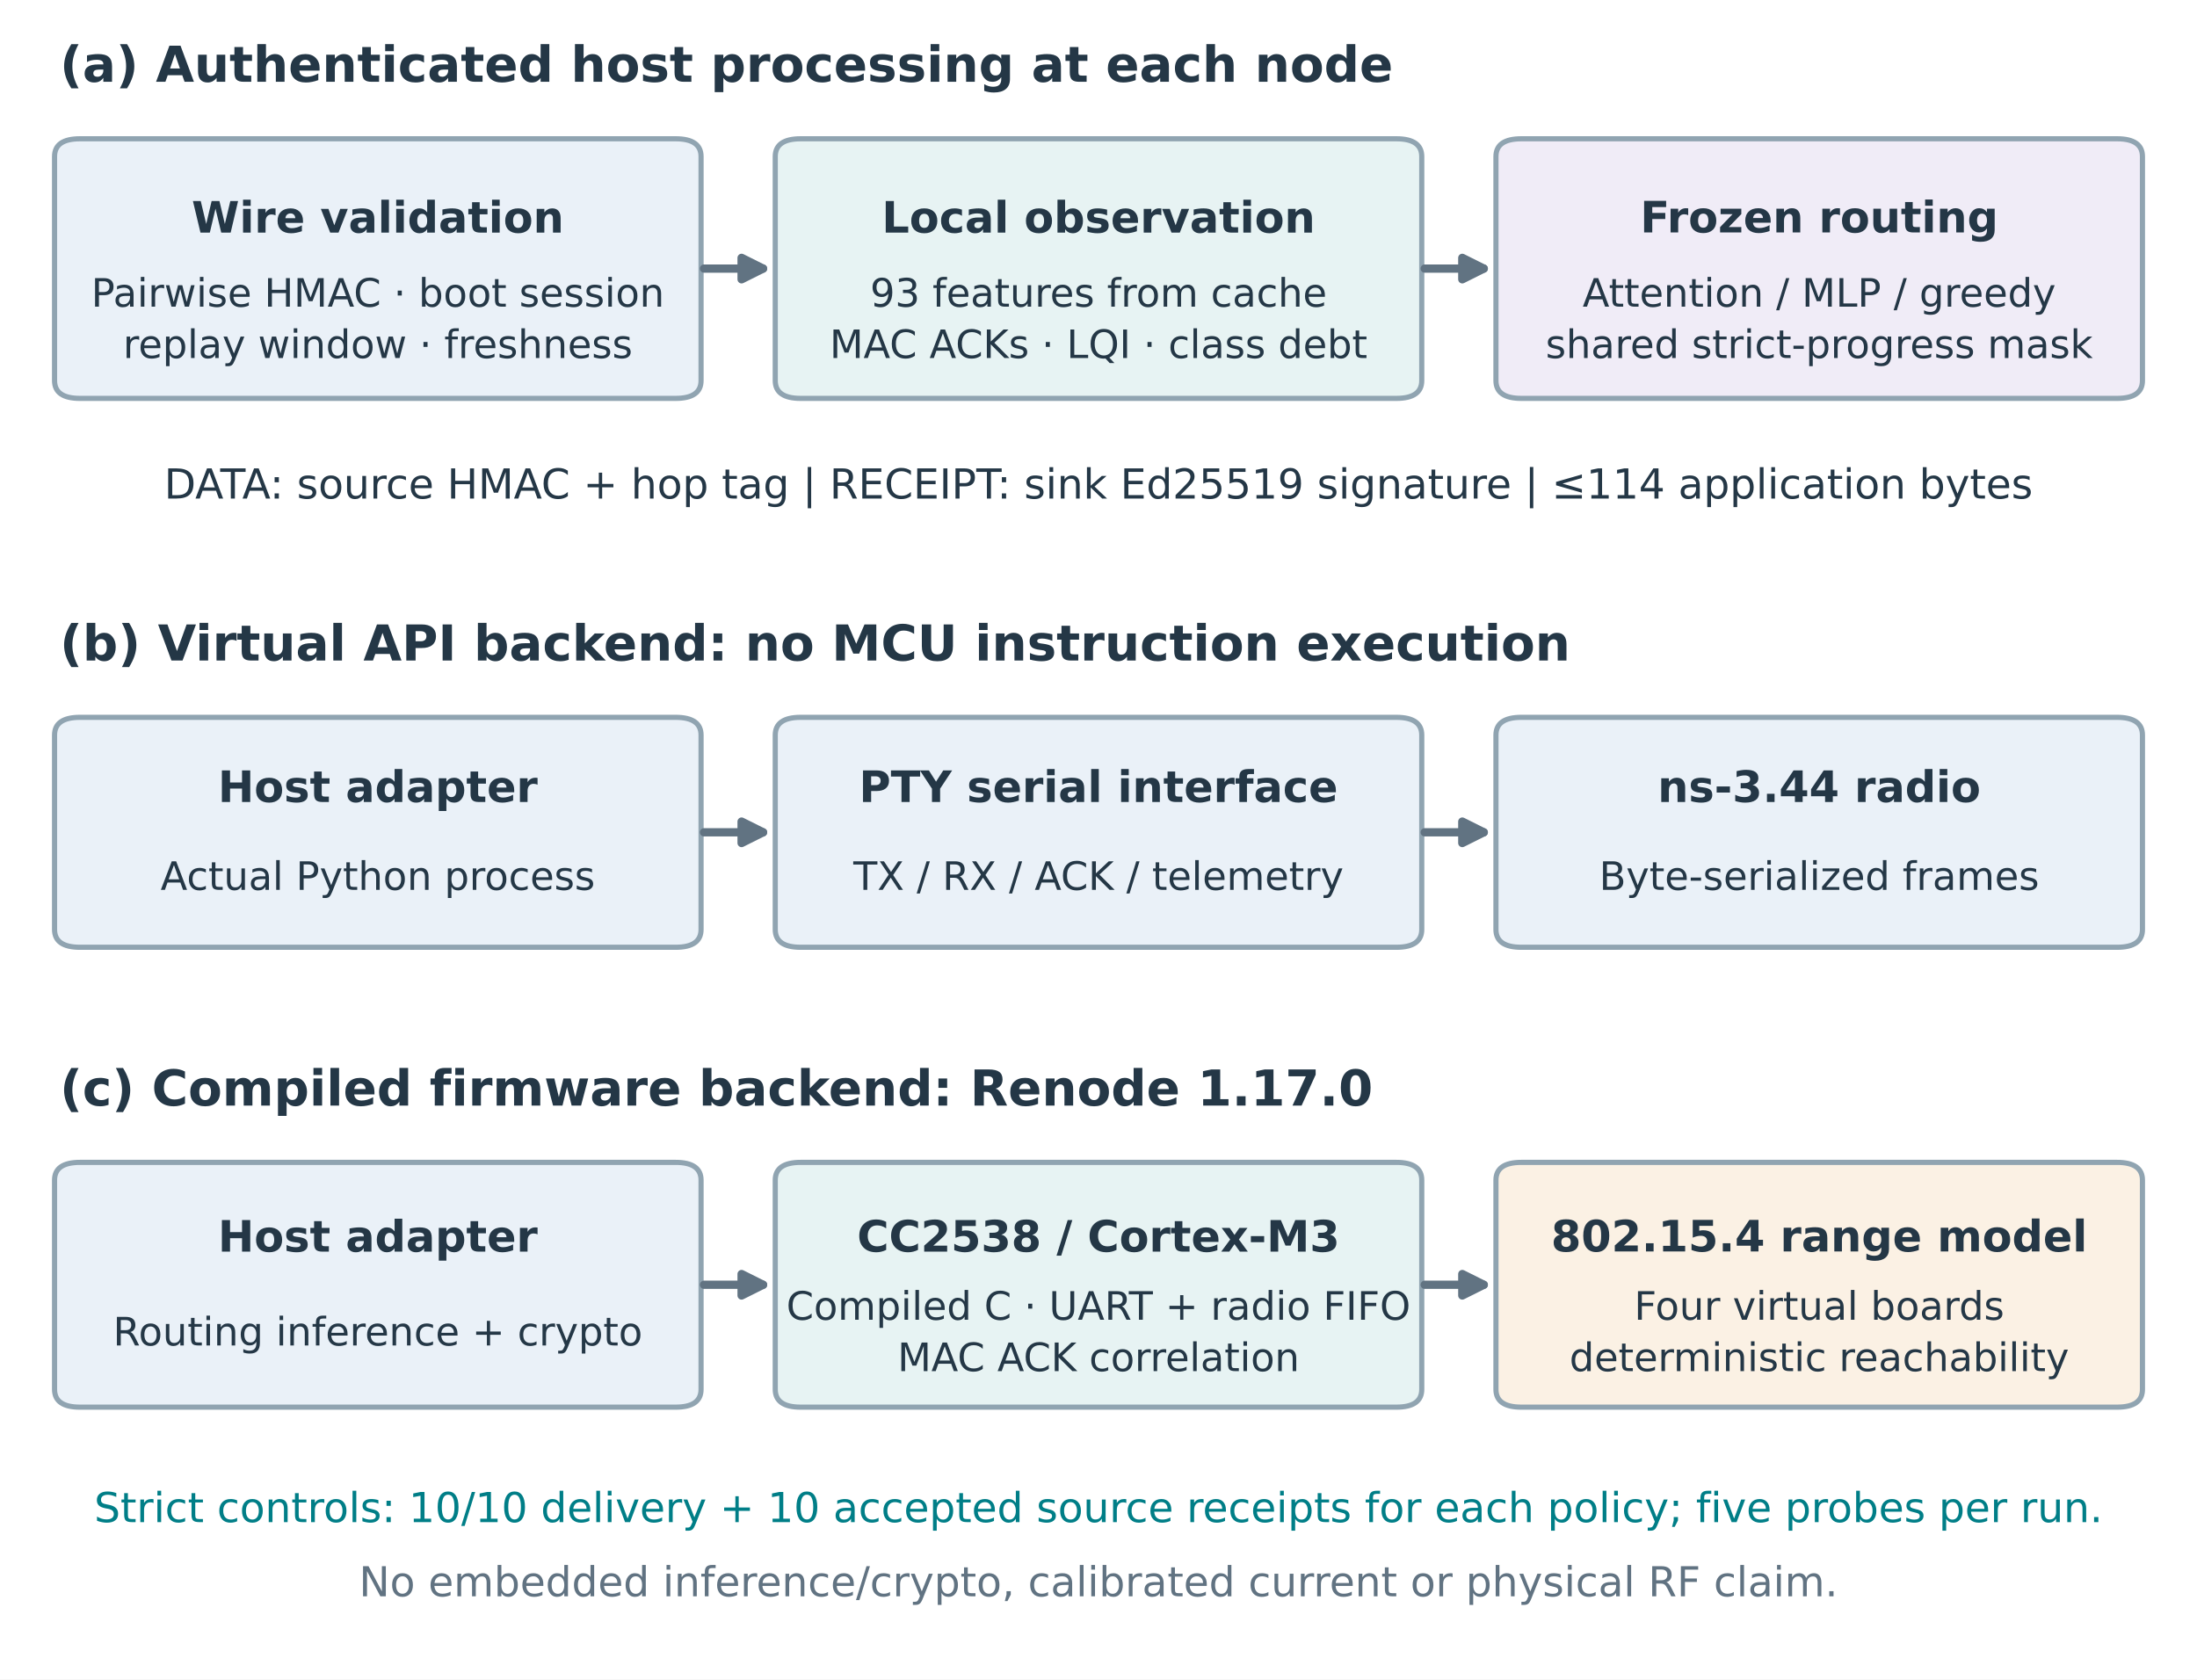
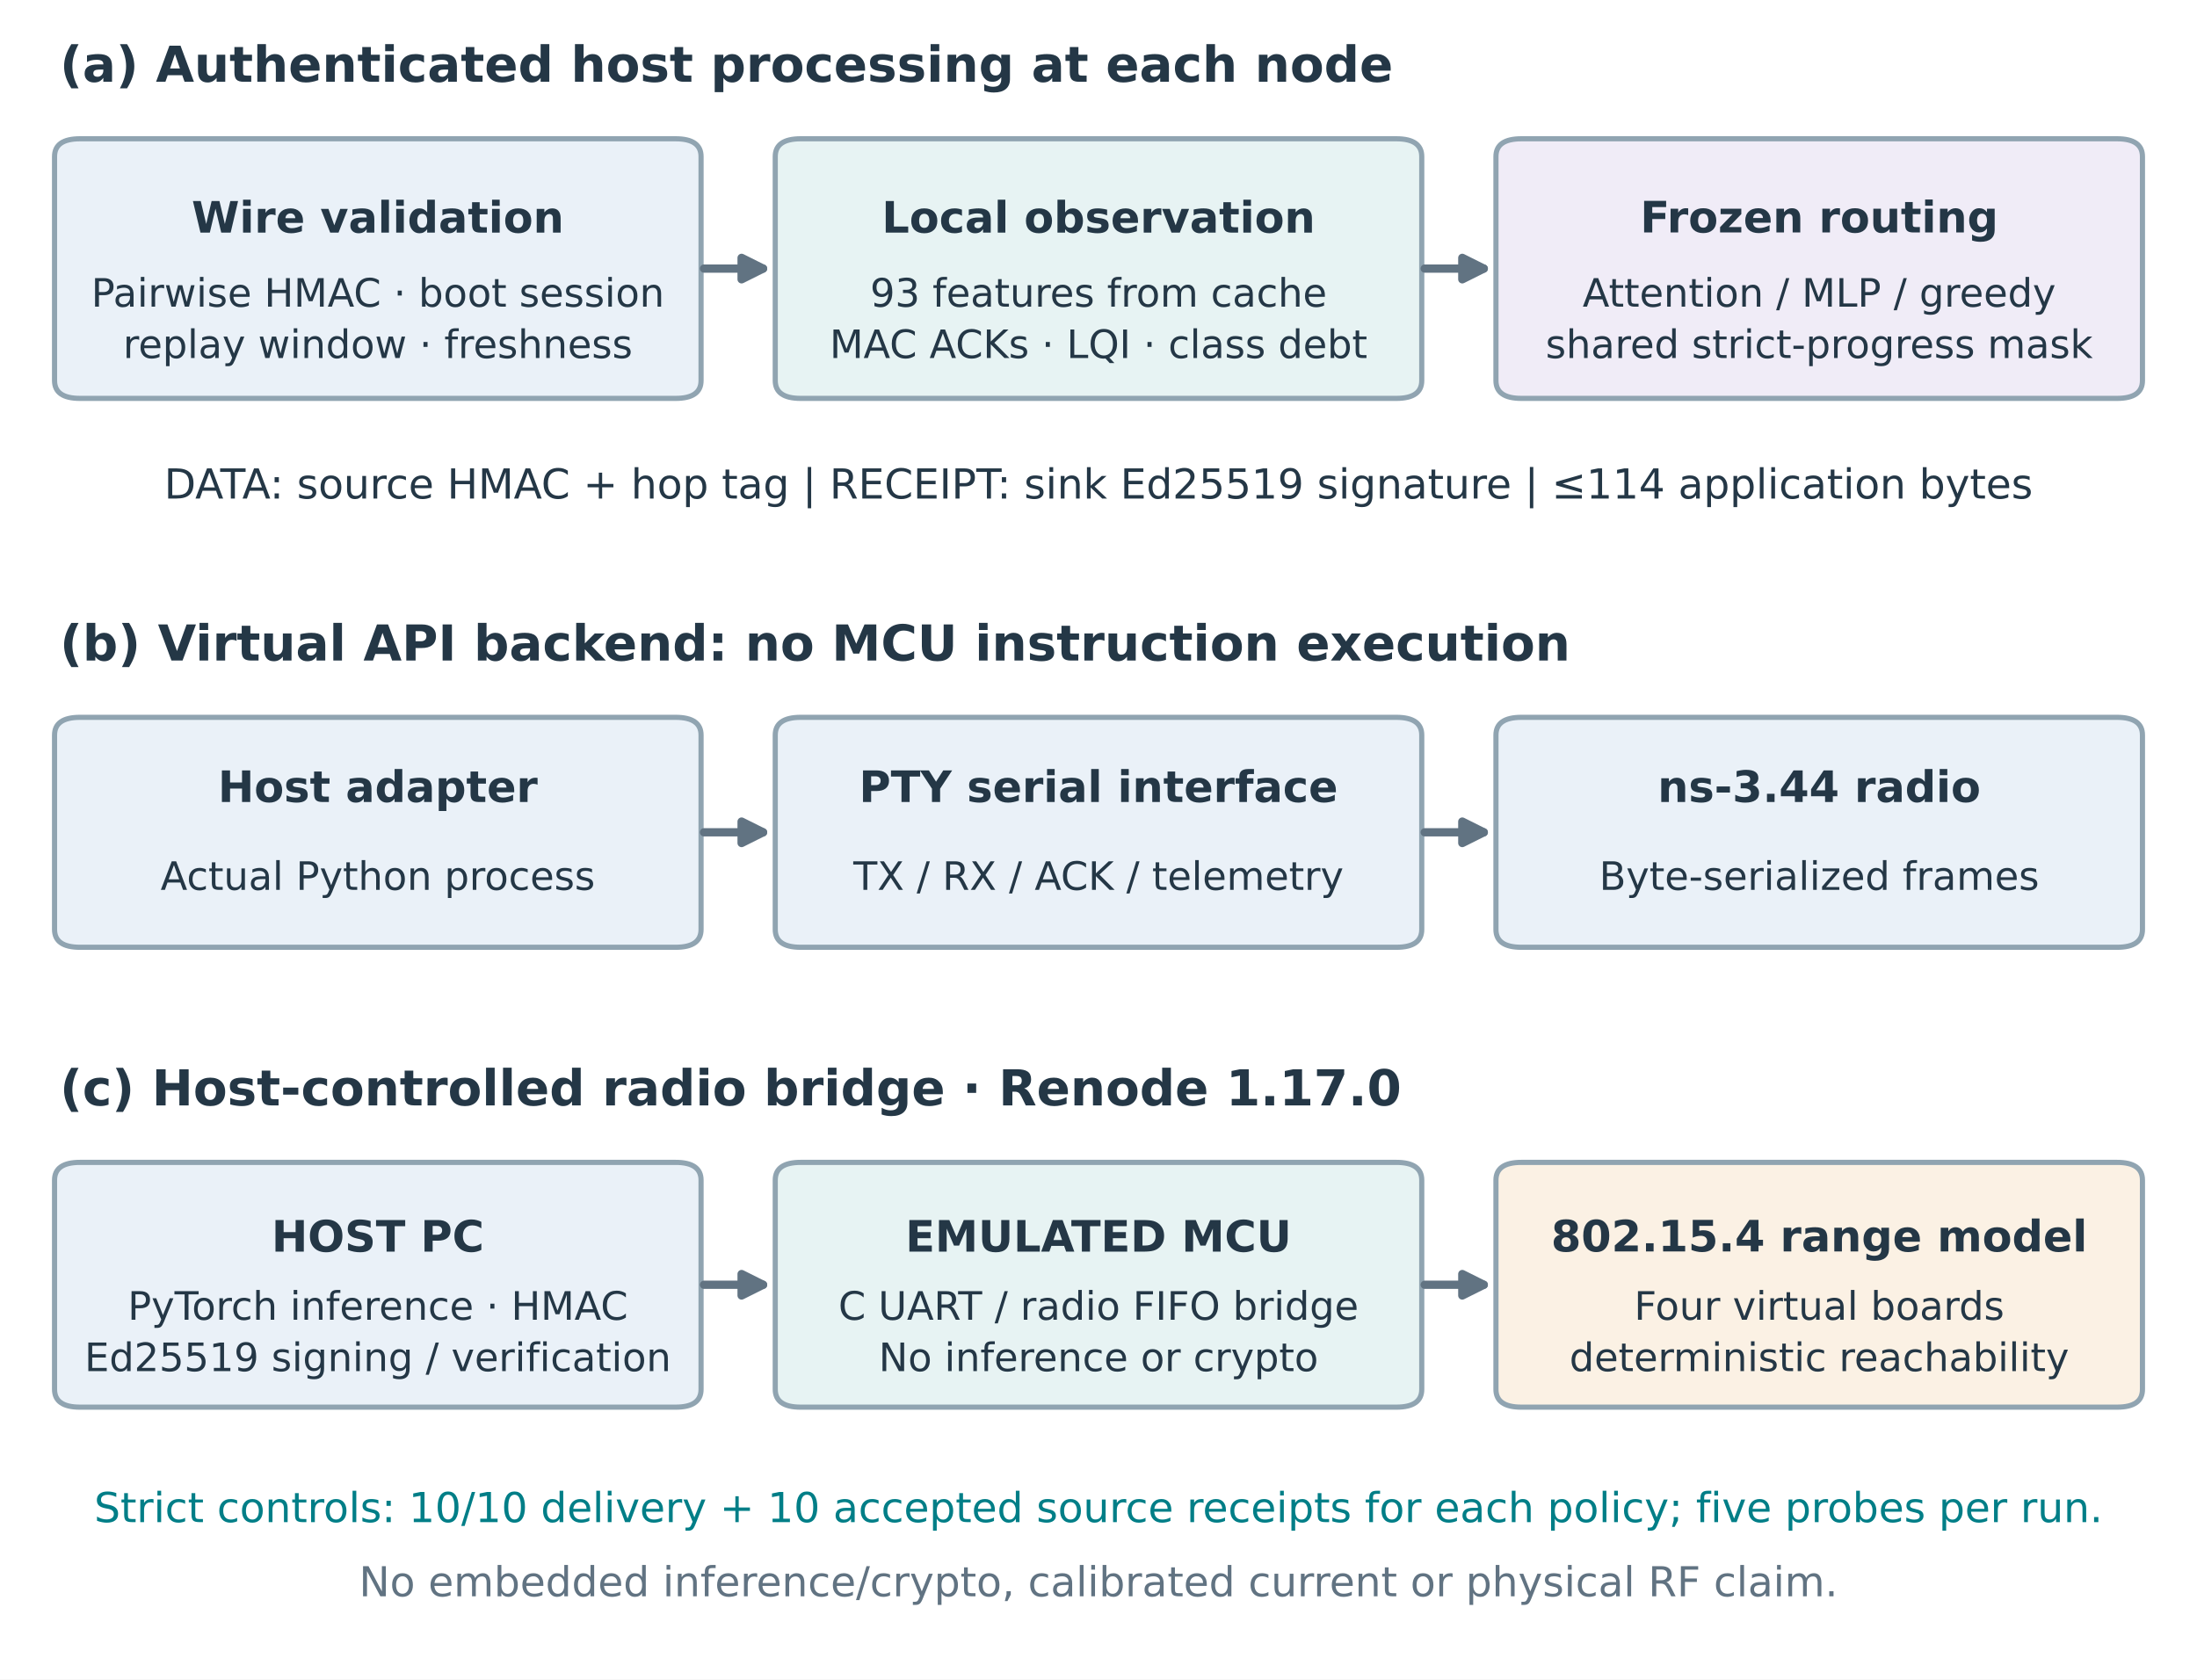
<svg xmlns="http://www.w3.org/2000/svg" width="532.08pt" height="406.8pt" viewBox="0 0 532.08 406.8" version="1.1">
  <defs>
    <style type="text/css">*{stroke-linejoin: round; stroke-linecap: butt}</style>
  </defs>
  <g id="figure_1">
    <g id="patch_1">
      <path d="M 0 406.8  L 532.08 406.8  L 532.08 0  L 0 0  z " style="fill: #ffffff" />
    </g>
    <g id="axes_1">
      <g id="patch_2">
-         <path d="M 19.371 96.498  L 163.625 96.498  Q 169.785 96.498 169.785 92.186  L 169.785 37.927  Q 169.785 33.615 163.625 33.615  L 19.371 33.615  Q 13.21 33.615 13.21 37.927  L 13.21 92.186  Q 13.21 96.498 19.371 96.498  z " clip-path="url(#p357283f37c)" style="fill: #eaf1f8; stroke: #90a4b1; stroke-width: 1.25; stroke-linejoin: miter" />
+         <path d="M 19.371 96.498  L 163.625 96.498  Q 169.785 96.498 169.785 92.186  L 169.785 37.927  Q 169.785 33.615 163.625 33.615  L 19.371 33.615  Q 13.21 33.615 13.21 37.927  L 13.21 92.186  Q 13.21 96.498 19.371 96.498  z " clip-path="url(#pbbdaf9a53d)" style="fill: #eaf1f8; stroke: #90a4b1; stroke-width: 1.25; stroke-linejoin: miter" />
      </g>
      <g id="patch_3">
-         <path d="M 193.913 96.498  L 338.167 96.498  Q 344.327 96.498 344.327 92.186  L 344.327 37.927  Q 344.327 33.615 338.167 33.615  L 193.913 33.615  Q 187.753 33.615 187.753 37.927  L 187.753 92.186  Q 187.753 96.498 193.913 96.498  z " clip-path="url(#p357283f37c)" style="fill: #e7f3f3; stroke: #90a4b1; stroke-width: 1.25; stroke-linejoin: miter" />
+         <path d="M 193.913 96.498  L 338.167 96.498  Q 344.327 96.498 344.327 92.186  L 344.327 37.927  Q 344.327 33.615 338.167 33.615  L 193.913 33.615  Q 187.753 33.615 187.753 37.927  L 187.753 92.186  Q 187.753 96.498 193.913 96.498  z " clip-path="url(#pbbdaf9a53d)" style="fill: #e7f3f3; stroke: #90a4b1; stroke-width: 1.25; stroke-linejoin: miter" />
      </g>
      <g id="patch_4">
-         <path d="M 368.455 96.498  L 512.709 96.498  Q 518.87 96.498 518.87 92.186  L 518.87 37.927  Q 518.87 33.615 512.709 33.615  L 368.455 33.615  Q 362.295 33.615 362.295 37.927  L 362.295 92.186  Q 362.295 96.498 368.455 96.498  z " clip-path="url(#p357283f37c)" style="fill: #f0ecf7; stroke: #90a4b1; stroke-width: 1.25; stroke-linejoin: miter" />
+         <path d="M 368.455 96.498  L 512.709 96.498  Q 518.87 96.498 518.87 92.186  L 518.87 37.927  Q 518.87 33.615 512.709 33.615  L 368.455 33.615  Q 362.295 33.615 362.295 37.927  L 362.295 92.186  Q 362.295 96.498 368.455 96.498  z " clip-path="url(#pbbdaf9a53d)" style="fill: #f0ecf7; stroke: #90a4b1; stroke-width: 1.25; stroke-linejoin: miter" />
      </g>
      <g id="patch_5">
-         <path d="M 170.499 65.057  Q 178.77 65.057 184.804 65.057  " clip-path="url(#p357283f37c)" style="fill: none; stroke: #617382; stroke-width: 2; stroke-linecap: round" />
-         <path d="M 179.604 62.457  L 184.804 65.057  L 179.604 67.657  z " clip-path="url(#p357283f37c)" style="fill: #617382; stroke: #617382; stroke-width: 2; stroke-linecap: round" />
+         <path d="M 170.499 65.057  Q 178.77 65.057 184.804 65.057  " clip-path="url(#pbbdaf9a53d)" style="fill: none; stroke: #617382; stroke-width: 2; stroke-linecap: round" />
+         <path d="M 179.604 62.457  L 184.804 65.057  L 179.604 67.657  z " clip-path="url(#pbbdaf9a53d)" style="fill: #617382; stroke: #617382; stroke-width: 2; stroke-linecap: round" />
      </g>
      <g id="patch_6">
-         <path d="M 345.042 65.057  Q 353.312 65.057 359.347 65.057  " clip-path="url(#p357283f37c)" style="fill: none; stroke: #617382; stroke-width: 2; stroke-linecap: round" />
-         <path d="M 354.147 62.457  L 359.347 65.057  L 354.147 67.657  z " clip-path="url(#p357283f37c)" style="fill: #617382; stroke: #617382; stroke-width: 2; stroke-linecap: round" />
+         <path d="M 345.042 65.057  Q 353.312 65.057 359.347 65.057  " clip-path="url(#pbbdaf9a53d)" style="fill: none; stroke: #617382; stroke-width: 2; stroke-linecap: round" />
+         <path d="M 354.147 62.457  L 359.347 65.057  L 354.147 67.657  z " clip-path="url(#pbbdaf9a53d)" style="fill: #617382; stroke: #617382; stroke-width: 2; stroke-linecap: round" />
      </g>
      <g id="patch_7">
-         <path d="M 19.371 229.452  L 163.625 229.452  Q 169.785 229.452 169.785 225.14  L 169.785 178.067  Q 169.785 173.755 163.625 173.755  L 19.371 173.755  Q 13.21 173.755 13.21 178.067  L 13.21 225.14  Q 13.21 229.452 19.371 229.452  z " clip-path="url(#p357283f37c)" style="fill: #eaf1f8; stroke: #90a4b1; stroke-width: 1.25; stroke-linejoin: miter" />
+         <path d="M 19.371 229.452  L 163.625 229.452  Q 169.785 229.452 169.785 225.14  L 169.785 178.067  Q 169.785 173.755 163.625 173.755  L 19.371 173.755  Q 13.21 173.755 13.21 178.067  L 13.21 225.14  Q 13.21 229.452 19.371 229.452  z " clip-path="url(#pbbdaf9a53d)" style="fill: #eaf1f8; stroke: #90a4b1; stroke-width: 1.25; stroke-linejoin: miter" />
      </g>
      <g id="patch_8">
-         <path d="M 193.913 229.452  L 338.167 229.452  Q 344.327 229.452 344.327 225.14  L 344.327 178.067  Q 344.327 173.755 338.167 173.755  L 193.913 173.755  Q 187.753 173.755 187.753 178.067  L 187.753 225.14  Q 187.753 229.452 193.913 229.452  z " clip-path="url(#p357283f37c)" style="fill: #eaf1f8; stroke: #90a4b1; stroke-width: 1.25; stroke-linejoin: miter" />
+         <path d="M 193.913 229.452  L 338.167 229.452  Q 344.327 229.452 344.327 225.14  L 344.327 178.067  Q 344.327 173.755 338.167 173.755  L 193.913 173.755  Q 187.753 173.755 187.753 178.067  L 187.753 225.14  Q 187.753 229.452 193.913 229.452  z " clip-path="url(#pbbdaf9a53d)" style="fill: #eaf1f8; stroke: #90a4b1; stroke-width: 1.25; stroke-linejoin: miter" />
      </g>
      <g id="patch_9">
-         <path d="M 368.455 229.452  L 512.709 229.452  Q 518.87 229.452 518.87 225.14  L 518.87 178.067  Q 518.87 173.755 512.709 173.755  L 368.455 173.755  Q 362.295 173.755 362.295 178.067  L 362.295 225.14  Q 362.295 229.452 368.455 229.452  z " clip-path="url(#p357283f37c)" style="fill: #eaf1f8; stroke: #90a4b1; stroke-width: 1.25; stroke-linejoin: miter" />
+         <path d="M 368.455 229.452  L 512.709 229.452  Q 518.87 229.452 518.87 225.14  L 518.87 178.067  Q 518.87 173.755 512.709 173.755  L 368.455 173.755  Q 362.295 173.755 362.295 178.067  L 362.295 225.14  Q 362.295 229.452 368.455 229.452  z " clip-path="url(#pbbdaf9a53d)" style="fill: #eaf1f8; stroke: #90a4b1; stroke-width: 1.25; stroke-linejoin: miter" />
      </g>
      <g id="patch_10">
-         <path d="M 170.499 201.603  Q 178.77 201.603 184.804 201.603  " clip-path="url(#p357283f37c)" style="fill: none; stroke: #617382; stroke-width: 2; stroke-linecap: round" />
-         <path d="M 179.604 199.003  L 184.804 201.603  L 179.604 204.203  z " clip-path="url(#p357283f37c)" style="fill: #617382; stroke: #617382; stroke-width: 2; stroke-linecap: round" />
+         <path d="M 170.499 201.603  Q 178.77 201.603 184.804 201.603  " clip-path="url(#pbbdaf9a53d)" style="fill: none; stroke: #617382; stroke-width: 2; stroke-linecap: round" />
+         <path d="M 179.604 199.003  L 184.804 201.603  L 179.604 204.203  z " clip-path="url(#pbbdaf9a53d)" style="fill: #617382; stroke: #617382; stroke-width: 2; stroke-linecap: round" />
      </g>
      <g id="patch_11">
-         <path d="M 345.042 201.603  Q 353.312 201.603 359.347 201.603  " clip-path="url(#p357283f37c)" style="fill: none; stroke: #617382; stroke-width: 2; stroke-linecap: round" />
-         <path d="M 354.147 199.003  L 359.347 201.603  L 354.147 204.203  z " clip-path="url(#p357283f37c)" style="fill: #617382; stroke: #617382; stroke-width: 2; stroke-linecap: round" />
+         <path d="M 345.042 201.603  Q 353.312 201.603 359.347 201.603  " clip-path="url(#pbbdaf9a53d)" style="fill: none; stroke: #617382; stroke-width: 2; stroke-linecap: round" />
+         <path d="M 354.147 199.003  L 359.347 201.603  L 354.147 204.203  z " clip-path="url(#pbbdaf9a53d)" style="fill: #617382; stroke: #617382; stroke-width: 2; stroke-linecap: round" />
      </g>
      <g id="patch_12">
-         <path d="M 19.371 340.845  L 163.625 340.845  Q 169.785 340.845 169.785 336.533  L 169.785 285.867  Q 169.785 281.555 163.625 281.555  L 19.371 281.555  Q 13.21 281.555 13.21 285.867  L 13.21 336.533  Q 13.21 340.845 19.371 340.845  z " clip-path="url(#p357283f37c)" style="fill: #eaf1f8; stroke: #90a4b1; stroke-width: 1.25; stroke-linejoin: miter" />
+         <path d="M 19.371 340.845  L 163.625 340.845  Q 169.785 340.845 169.785 336.533  L 169.785 285.867  Q 169.785 281.555 163.625 281.555  L 19.371 281.555  Q 13.21 281.555 13.21 285.867  L 13.21 336.533  Q 13.21 340.845 19.371 340.845  z " clip-path="url(#pbbdaf9a53d)" style="fill: #eaf1f8; stroke: #90a4b1; stroke-width: 1.25; stroke-linejoin: miter" />
      </g>
      <g id="patch_13">
-         <path d="M 193.913 340.845  L 338.167 340.845  Q 344.327 340.845 344.327 336.533  L 344.327 285.867  Q 344.327 281.555 338.167 281.555  L 193.913 281.555  Q 187.753 281.555 187.753 285.867  L 187.753 336.533  Q 187.753 340.845 193.913 340.845  z " clip-path="url(#p357283f37c)" style="fill: #e7f3f3; stroke: #90a4b1; stroke-width: 1.25; stroke-linejoin: miter" />
+         <path d="M 193.913 340.845  L 338.167 340.845  Q 344.327 340.845 344.327 336.533  L 344.327 285.867  Q 344.327 281.555 338.167 281.555  L 193.913 281.555  Q 187.753 281.555 187.753 285.867  L 187.753 336.533  Q 187.753 340.845 193.913 340.845  z " clip-path="url(#pbbdaf9a53d)" style="fill: #e7f3f3; stroke: #90a4b1; stroke-width: 1.25; stroke-linejoin: miter" />
      </g>
      <g id="patch_14">
-         <path d="M 368.455 340.845  L 512.709 340.845  Q 518.87 340.845 518.87 336.533  L 518.87 285.867  Q 518.87 281.555 512.709 281.555  L 368.455 281.555  Q 362.295 281.555 362.295 285.867  L 362.295 336.533  Q 362.295 340.845 368.455 340.845  z " clip-path="url(#p357283f37c)" style="fill: #fbf1e4; stroke: #90a4b1; stroke-width: 1.25; stroke-linejoin: miter" />
+         <path d="M 368.455 340.845  L 512.709 340.845  Q 518.87 340.845 518.87 336.533  L 518.87 285.867  Q 518.87 281.555 512.709 281.555  L 368.455 281.555  Q 362.295 281.555 362.295 285.867  L 362.295 336.533  Q 362.295 340.845 368.455 340.845  z " clip-path="url(#pbbdaf9a53d)" style="fill: #fbf1e4; stroke: #90a4b1; stroke-width: 1.25; stroke-linejoin: miter" />
      </g>
      <g id="patch_15">
-         <path d="M 170.499 311.2  Q 178.77 311.2 184.804 311.2  " clip-path="url(#p357283f37c)" style="fill: none; stroke: #617382; stroke-width: 2; stroke-linecap: round" />
-         <path d="M 179.604 308.6  L 184.804 311.2  L 179.604 313.8  z " clip-path="url(#p357283f37c)" style="fill: #617382; stroke: #617382; stroke-width: 2; stroke-linecap: round" />
+         <path d="M 170.499 311.2  Q 178.77 311.2 184.804 311.2  " clip-path="url(#pbbdaf9a53d)" style="fill: none; stroke: #617382; stroke-width: 2; stroke-linecap: round" />
+         <path d="M 179.604 308.6  L 184.804 311.2  L 179.604 313.8  z " clip-path="url(#pbbdaf9a53d)" style="fill: #617382; stroke: #617382; stroke-width: 2; stroke-linecap: round" />
      </g>
      <g id="patch_16">
-         <path d="M 345.042 311.2  Q 353.312 311.2 359.347 311.2  " clip-path="url(#p357283f37c)" style="fill: none; stroke: #617382; stroke-width: 2; stroke-linecap: round" />
-         <path d="M 354.147 308.6  L 359.347 311.2  L 354.147 313.8  z " clip-path="url(#p357283f37c)" style="fill: #617382; stroke: #617382; stroke-width: 2; stroke-linecap: round" />
+         <path d="M 345.042 311.2  Q 353.312 311.2 359.347 311.2  " clip-path="url(#pbbdaf9a53d)" style="fill: none; stroke: #617382; stroke-width: 2; stroke-linecap: round" />
+         <path d="M 354.147 308.6  L 359.347 311.2  L 354.147 313.8  z " clip-path="url(#pbbdaf9a53d)" style="fill: #617382; stroke: #617382; stroke-width: 2; stroke-linecap: round" />
      </g>
      <g id="text_1">
        <text style="font-weight: 700; font-size: 12px; font-family: 'DejaVu Sans'; text-anchor: start; fill: #243746" x="14.494" y="19.811" transform="rotate(-0 14.4936 19.81104)">(a) Authenticated host processing at each node</text>
      </g>
      <g id="text_2">
        <text style="font-weight: 700; font-size: 10.5px; font-family: 'DejaVu Sans'; text-anchor: middle; fill: #243746" x="91.498" y="56.348" transform="rotate(-0 91.4976 56.34754)">Wire validation</text>
      </g>
      <g id="text_3">
        <text style="font-size: 9.5px; font-family: 'DejaVu Sans'; fill: #243746" transform="translate(22.08823 74.285)">Pairwise HMAC · boot session</text>
        <text style="font-size: 9.5px; font-family: 'DejaVu Sans'; fill: #243746" transform="translate(29.80475 86.72755)">replay window · freshness</text>
      </g>
      <g id="text_4">
        <text style="font-weight: 700; font-size: 10.5px; font-family: 'DejaVu Sans'; text-anchor: middle; fill: #243746" x="266.04" y="56.348" transform="rotate(-0 266.04 56.34754)">Local observation</text>
      </g>
      <g id="text_5">
        <text style="font-size: 9.5px; font-family: 'DejaVu Sans'; fill: #243746" transform="translate(210.727 74.285)">93 features from cache</text>
        <text style="font-size: 9.5px; font-family: 'DejaVu Sans'; fill: #243746" transform="translate(200.9153 86.72755)">MAC ACKs · LQI · class debt</text>
      </g>
      <g id="text_6">
        <text style="font-weight: 700; font-size: 10.5px; font-family: 'DejaVu Sans'; text-anchor: middle; fill: #243746" x="440.582" y="56.307" transform="rotate(-0 440.5824 56.30653)">Frozen routing</text>
      </g>
      <g id="text_7">
        <text style="font-size: 9.5px; font-family: 'DejaVu Sans'; fill: #243746" transform="translate(383.2788 74.285)">Attention / MLP / greedy</text>
        <text style="font-size: 9.5px; font-family: 'DejaVu Sans'; fill: #243746" transform="translate(374.3236 86.72755)">shared strict-progress mask</text>
      </g>
      <g id="text_8">
        <text style="font-size: 10px; font-family: 'DejaVu Sans'; text-anchor: middle; fill: #243746" x="266.04" y="120.753" transform="rotate(-0 266.04 120.7533)">DATA: source HMAC + hop tag   |   RECEIPT: sink Ed25519 signature   |   ≤114 application bytes</text>
      </g>
      <g id="text_9">
        <text style="font-weight: 700; font-size: 12px; font-family: 'DejaVu Sans'; text-anchor: start; fill: #243746" x="14.494" y="159.998" transform="rotate(-0 14.4936 159.9979)">(b) Virtual API backend: no MCU instruction execution</text>
      </g>
      <g id="text_10">
        <text style="font-weight: 700; font-size: 10.5px; font-family: 'DejaVu Sans'; text-anchor: middle; fill: #243746" x="91.498" y="194.26" transform="rotate(-0 91.4976 194.2597)">Host adapter</text>
      </g>
      <g id="text_11">
        <text style="font-size: 9.5px; font-family: 'DejaVu Sans'; text-anchor: middle; fill: #243746" x="91.498" y="215.544" transform="rotate(-0 91.4976 215.5437)">Actual Python process</text>
      </g>
      <g id="text_12">
        <text style="font-weight: 700; font-size: 10.5px; font-family: 'DejaVu Sans'; text-anchor: middle; fill: #243746" x="266.04" y="194.26" transform="rotate(-0 266.04 194.2597)">PTY serial interface</text>
      </g>
      <g id="text_13">
        <text style="font-size: 9.5px; font-family: 'DejaVu Sans'; text-anchor: middle; fill: #243746" x="266.04" y="215.544" transform="rotate(-0 266.04 215.5437)">TX / RX / ACK / telemetry</text>
      </g>
      <g id="text_14">
        <text style="font-weight: 700; font-size: 10.5px; font-family: 'DejaVu Sans'; text-anchor: middle; fill: #243746" x="440.582" y="194.26" transform="rotate(-0 440.5824 194.2597)">ns-3.44 radio</text>
      </g>
      <g id="text_15">
        <text style="font-size: 9.5px; font-family: 'DejaVu Sans'; text-anchor: middle; fill: #243746" x="440.582" y="215.544" transform="rotate(-0 440.5824 215.5437)">Byte-serialized frames</text>
      </g>
      <g id="text_16">
-         <text style="font-weight: 700; font-size: 12px; font-family: 'DejaVu Sans'; text-anchor: start; fill: #243746" x="14.494" y="267.798" transform="rotate(-0 14.4936 267.7979)">(c) Compiled firmware backend: Renode 1.17.0</text>
+         <text style="font-weight: 700; font-size: 12px; font-family: 'DejaVu Sans'; text-anchor: start; fill: #243746" x="14.494" y="267.751" transform="rotate(-0 14.4936 267.751)">(c) Host-controlled radio bridge · Renode 1.17.0</text>
      </g>
      <g id="text_17">
-         <text style="font-weight: 700; font-size: 10.5px; font-family: 'DejaVu Sans'; text-anchor: middle; fill: #243746" x="91.498" y="303.174" transform="rotate(-0 91.4976 303.1736)">Host adapter</text>
+         <text style="font-weight: 700; font-size: 10.5px; font-family: 'DejaVu Sans'; text-anchor: middle; fill: #243746" x="91.498" y="303.174" transform="rotate(-0 91.4976 303.1736)">HOST PC</text>
      </g>
      <g id="text_18">
-         <text style="font-size: 9.5px; font-family: 'DejaVu Sans'; text-anchor: middle; fill: #243746" x="91.498" y="325.895" transform="rotate(-0 91.4976 325.895)">Routing inference + crypto</text>
+         <text style="font-size: 9.5px; font-family: 'DejaVu Sans'; fill: #243746" transform="translate(30.92397 319.6737)">PyTorch inference · HMAC</text>
+         <text style="font-size: 9.5px; font-family: 'DejaVu Sans'; fill: #243746" transform="translate(20.45615 332.1163)">Ed25519 signing / verification</text>
      </g>
      <g id="text_19">
-         <text style="font-weight: 700; font-size: 10.5px; font-family: 'DejaVu Sans'; text-anchor: middle; fill: #243746" x="266.04" y="303.174" transform="rotate(-0 266.04 303.1736)">CC2538 / Cortex-M3</text>
+         <text style="font-weight: 700; font-size: 10.5px; font-family: 'DejaVu Sans'; text-anchor: middle; fill: #243746" x="266.04" y="303.174" transform="rotate(-0 266.04 303.1736)">EMULATED MCU</text>
      </g>
      <g id="text_20">
-         <text style="font-size: 9.5px; font-family: 'DejaVu Sans'; fill: #243746" transform="translate(190.44 319.6737)">Compiled C · UART + radio FIFO</text>
-         <text style="font-size: 9.5px; font-family: 'DejaVu Sans'; fill: #243746" transform="translate(217.3562 332.1163)">MAC ACK correlation</text>
+         <text style="font-size: 9.5px; font-family: 'DejaVu Sans'; fill: #243746" transform="translate(203.0409 319.6737)">C UART / radio FIFO bridge</text>
+         <text style="font-size: 9.5px; font-family: 'DejaVu Sans'; fill: #243746" transform="translate(212.794 332.1163)">No inference or crypto</text>
      </g>
      <g id="text_21">
        <text style="font-weight: 700; font-size: 10.5px; font-family: 'DejaVu Sans'; text-anchor: middle; fill: #243746" x="440.582" y="303.133" transform="rotate(-0 440.5824 303.1326)">802.15.4 range model</text>
      </g>
      <g id="text_22">
        <text style="font-size: 9.5px; font-family: 'DejaVu Sans'; fill: #243746" transform="translate(395.755 319.6737)">Four virtual boards</text>
        <text style="font-size: 9.5px; font-family: 'DejaVu Sans'; fill: #243746" transform="translate(380.0756 332.1163)">deterministic reachability</text>
      </g>
      <g id="text_23">
        <text style="font-size: 10px; font-family: 'DejaVu Sans'; text-anchor: middle; fill: #007e87" x="266.04" y="368.693" transform="rotate(-0 266.04 368.6933)">Strict controls: 10/10 delivery + 10 accepted source receipts for each policy; five probes per run.</text>
      </g>
      <g id="text_24">
        <text style="font-size: 10px; font-family: 'DejaVu Sans'; text-anchor: middle; fill: #617382" x="266.04" y="386.66" transform="rotate(-0 266.04 386.66)">No embedded inference/crypto, calibrated current or physical RF claim.</text>
      </g>
    </g>
  </g>
  <defs>
-     <clipPath id="p357283f37c">
+     <clipPath id="pbbdaf9a53d">
      <rect x="9.36" y="9.36" width="513.36" height="388.08" />
    </clipPath>
  </defs>
</svg>
